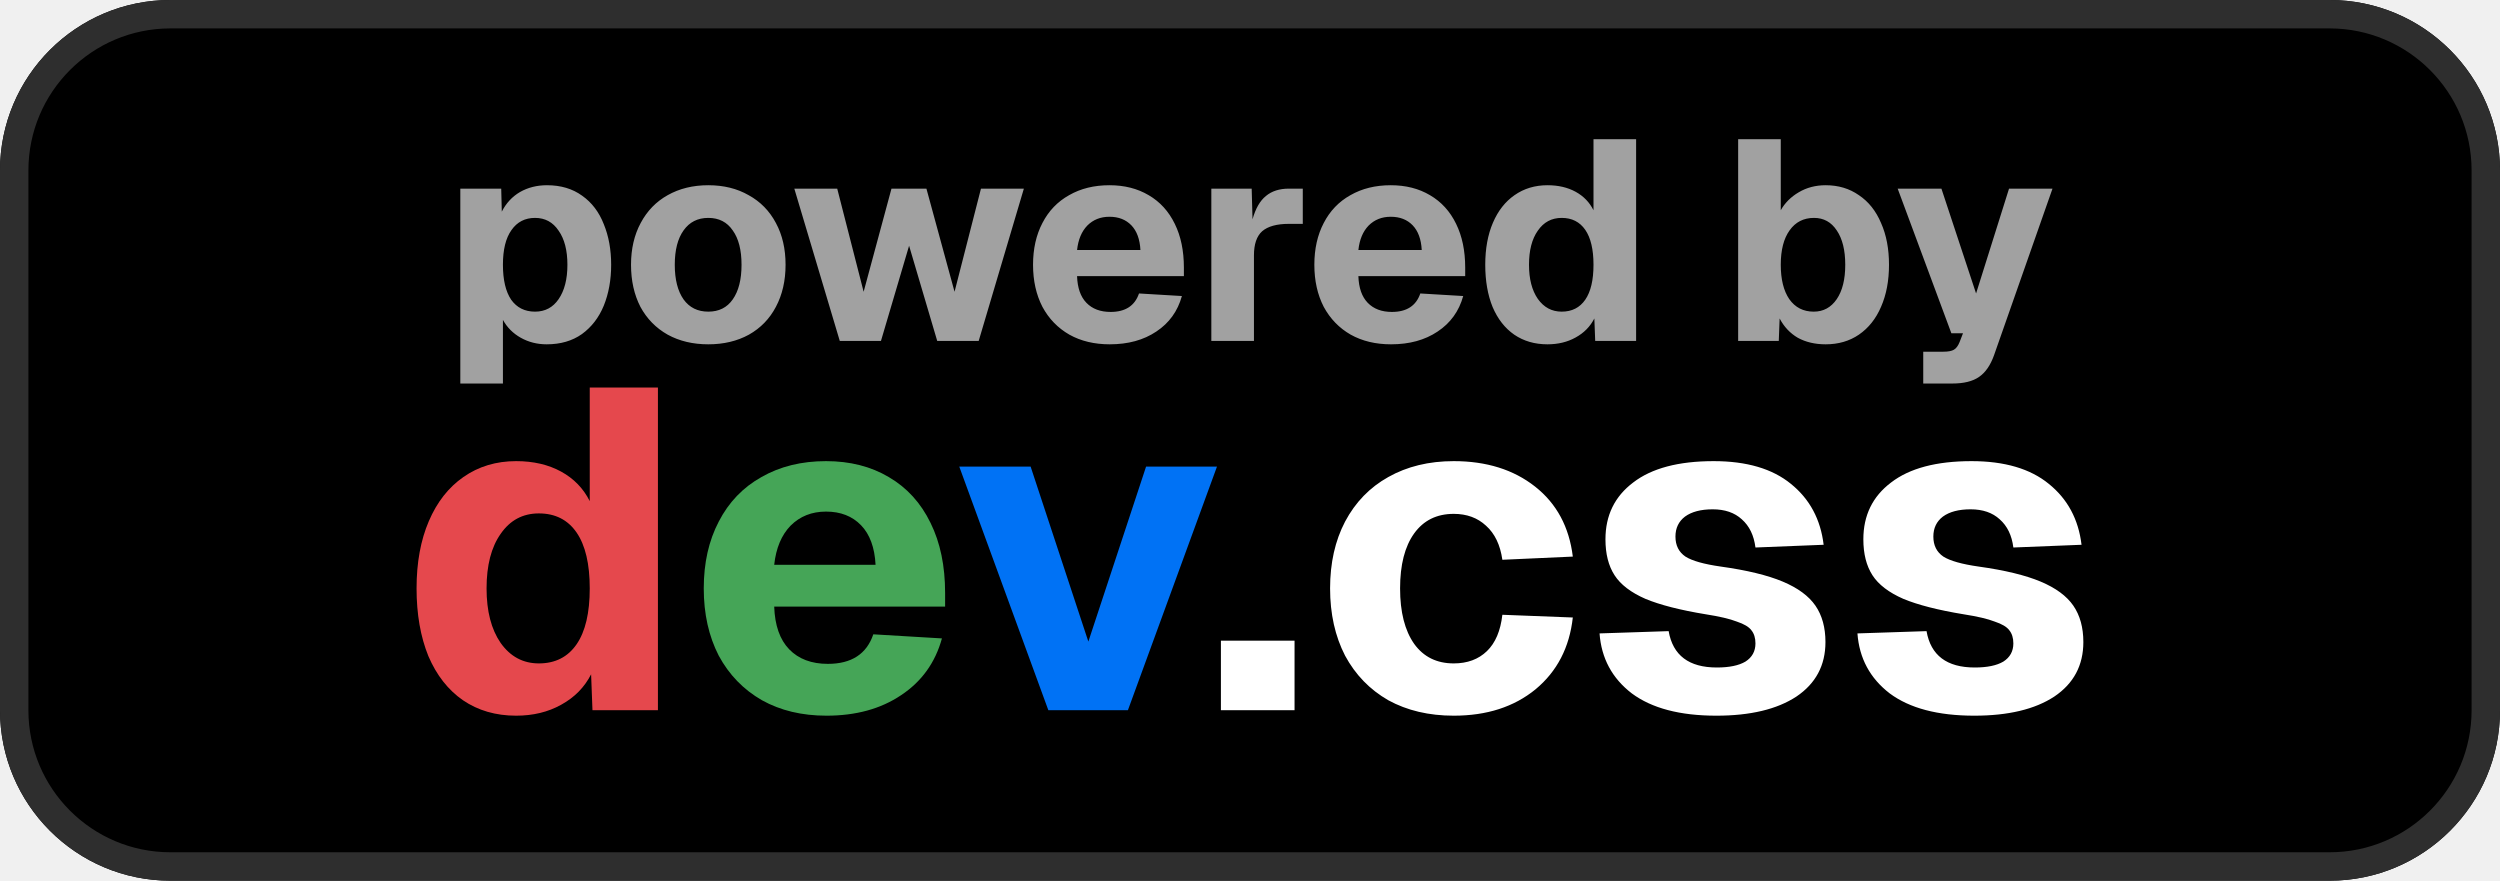
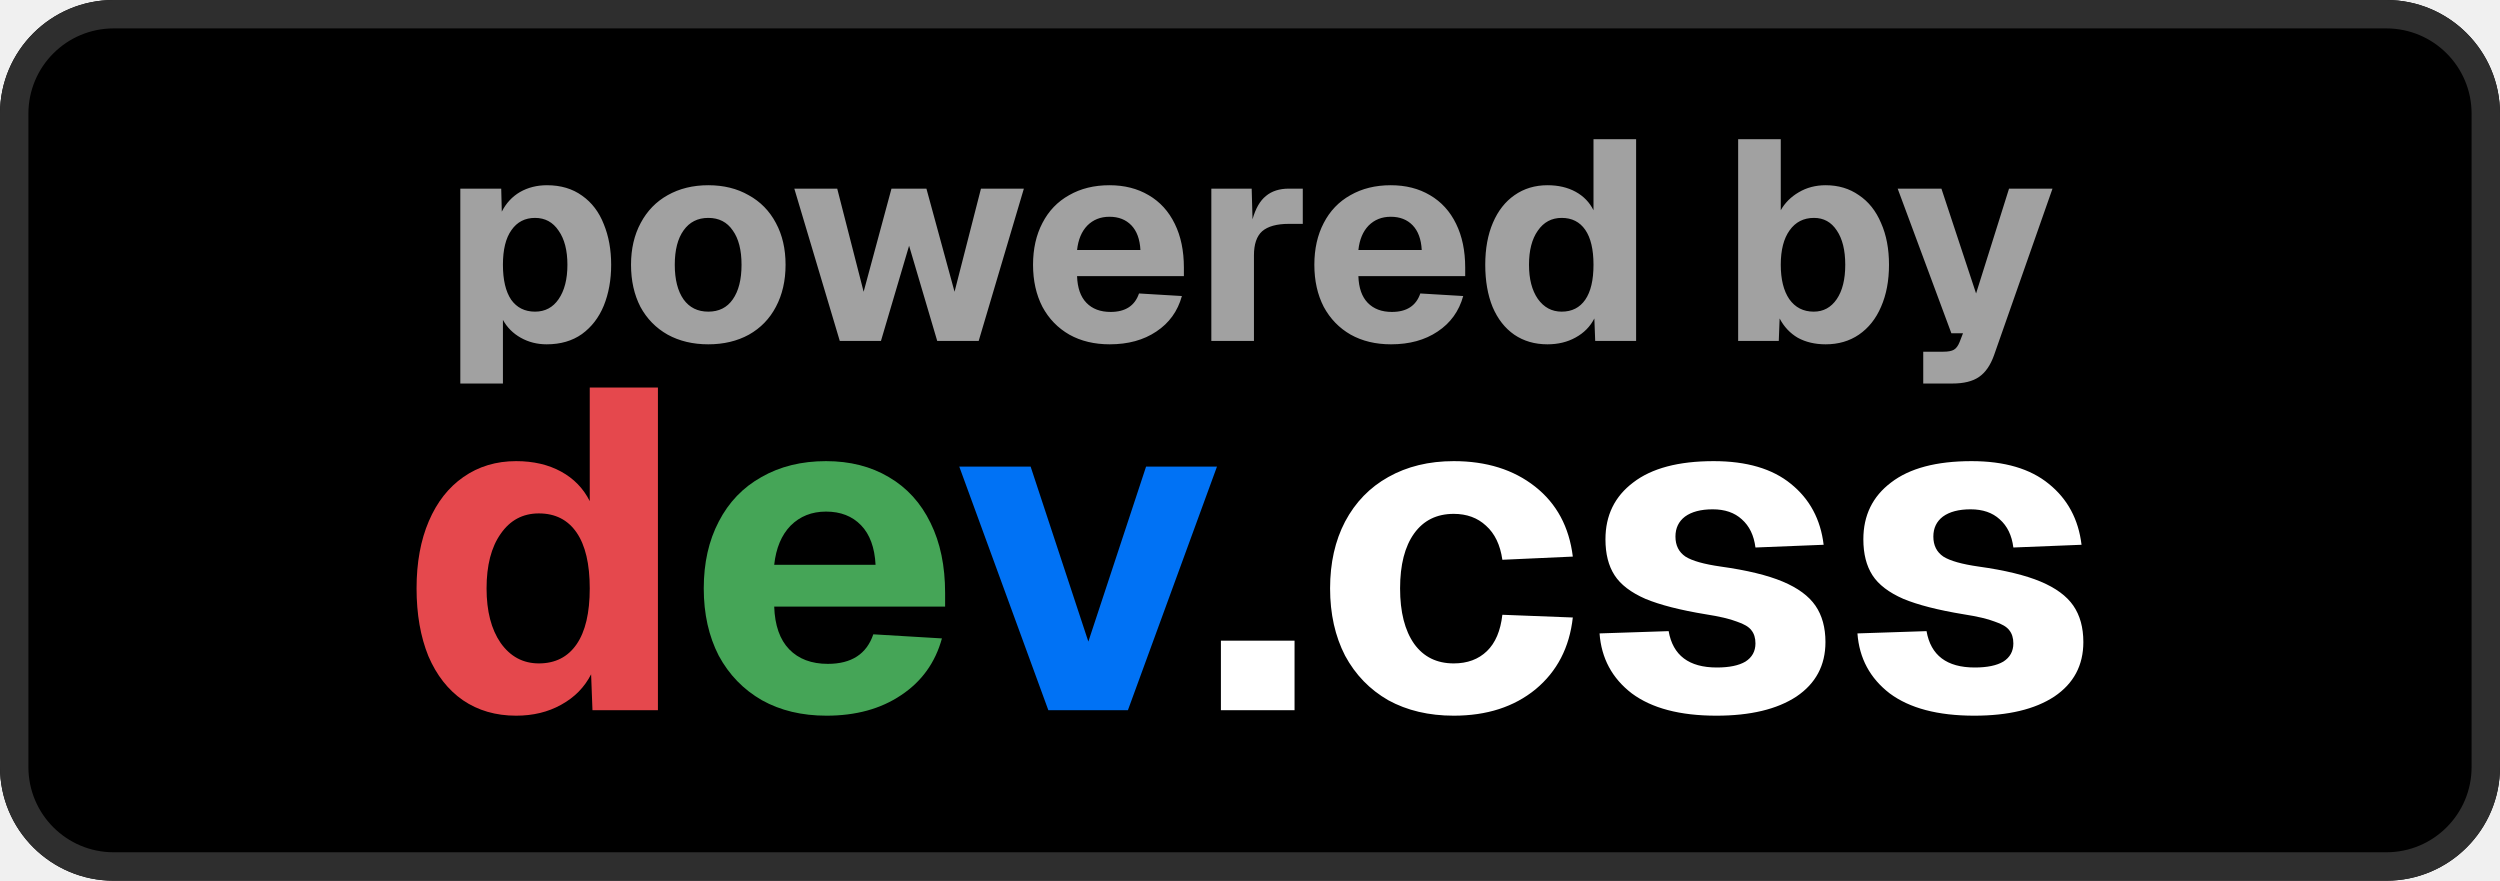
<svg xmlns="http://www.w3.org/2000/svg" width="88" height="31" viewBox="0 0 88 31" fill="none">
  <g clip-path="url(#clip0_19_2)">
-     <rect width="88" height="31" rx="6" fill="black" />
+     <rect width="88" height="31" rx="4" fill="black" />
    <path d="M16.203 6.64H17.643L17.663 7.45C17.816 7.15 18.03 6.92 18.303 6.76C18.583 6.6 18.9 6.52 19.253 6.52C19.74 6.52 20.153 6.643 20.493 6.89C20.833 7.13 21.086 7.463 21.253 7.89C21.426 8.31 21.513 8.787 21.513 9.32C21.513 9.853 21.426 10.333 21.253 10.76C21.08 11.18 20.823 11.513 20.483 11.76C20.143 12 19.73 12.12 19.243 12.12C18.91 12.12 18.606 12.043 18.333 11.89C18.06 11.737 17.85 11.527 17.703 11.26V13.5H16.203V6.64ZM18.833 10.97C19.186 10.97 19.463 10.823 19.663 10.53C19.87 10.23 19.973 9.827 19.973 9.32C19.973 8.813 19.87 8.413 19.663 8.12C19.463 7.82 19.186 7.67 18.833 7.67C18.48 7.67 18.203 7.813 18.003 8.1C17.803 8.38 17.703 8.787 17.703 9.32C17.703 9.853 17.8 10.263 17.993 10.55C18.193 10.83 18.473 10.97 18.833 10.97ZM24.932 12.12C24.392 12.12 23.916 12.007 23.502 11.78C23.089 11.547 22.769 11.22 22.542 10.8C22.322 10.373 22.212 9.88 22.212 9.32C22.212 8.76 22.326 8.27 22.552 7.85C22.779 7.423 23.096 7.097 23.502 6.87C23.916 6.637 24.392 6.52 24.932 6.52C25.472 6.52 25.946 6.637 26.352 6.87C26.766 7.097 27.086 7.423 27.312 7.85C27.539 8.27 27.652 8.76 27.652 9.32C27.652 9.88 27.539 10.373 27.312 10.8C27.092 11.22 26.776 11.547 26.362 11.78C25.949 12.007 25.472 12.12 24.932 12.12ZM24.932 10.97C25.306 10.97 25.592 10.827 25.792 10.54C25.999 10.247 26.102 9.84 26.102 9.32C26.102 8.8 25.999 8.397 25.792 8.11C25.592 7.817 25.306 7.67 24.932 7.67C24.559 7.67 24.269 7.817 24.062 8.11C23.856 8.397 23.752 8.8 23.752 9.32C23.752 9.84 23.856 10.247 24.062 10.54C24.269 10.827 24.559 10.97 24.932 10.97ZM27.96 6.64H29.47L30.4 10.27L31.38 6.64H32.61L33.6 10.27L34.53 6.64H36.04L34.45 12H32.99L32 8.65L31.01 12H29.56L27.96 6.64ZM39.063 12.12C38.523 12.12 38.049 12.007 37.643 11.78C37.236 11.547 36.919 11.22 36.693 10.8C36.473 10.373 36.363 9.88 36.363 9.32C36.363 8.76 36.473 8.27 36.693 7.85C36.913 7.423 37.226 7.097 37.633 6.87C38.039 6.637 38.513 6.52 39.053 6.52C39.579 6.52 40.039 6.637 40.433 6.87C40.833 7.103 41.139 7.44 41.353 7.88C41.566 8.313 41.673 8.827 41.673 9.42V9.72H37.913C37.926 10.133 38.036 10.447 38.243 10.66C38.449 10.873 38.733 10.98 39.093 10.98C39.613 10.98 39.946 10.763 40.093 10.33L41.603 10.42C41.456 10.953 41.156 11.37 40.703 11.67C40.256 11.97 39.709 12.12 39.063 12.12ZM40.143 8.8C40.123 8.42 40.016 8.13 39.823 7.93C39.629 7.73 39.373 7.63 39.053 7.63C38.739 7.63 38.479 7.733 38.273 7.94C38.073 8.147 37.953 8.433 37.913 8.8H40.143ZM42.639 6.64H44.059L44.089 7.72C44.195 7.34 44.352 7.067 44.559 6.9C44.765 6.727 45.035 6.64 45.368 6.64H45.858V7.88H45.368C44.942 7.88 44.629 7.967 44.428 8.14C44.235 8.313 44.139 8.597 44.139 8.99V12H42.639V6.64ZM48.965 12.12C48.425 12.12 47.952 12.007 47.545 11.78C47.138 11.547 46.822 11.22 46.595 10.8C46.375 10.373 46.265 9.88 46.265 9.32C46.265 8.76 46.375 8.27 46.595 7.85C46.815 7.423 47.128 7.097 47.535 6.87C47.942 6.637 48.415 6.52 48.955 6.52C49.482 6.52 49.942 6.637 50.335 6.87C50.735 7.103 51.042 7.44 51.255 7.88C51.468 8.313 51.575 8.827 51.575 9.42V9.72H47.815C47.828 10.133 47.938 10.447 48.145 10.66C48.352 10.873 48.635 10.98 48.995 10.98C49.515 10.98 49.848 10.763 49.995 10.33L51.505 10.42C51.358 10.953 51.058 11.37 50.605 11.67C50.158 11.97 49.612 12.12 48.965 12.12ZM50.045 8.8C50.025 8.42 49.918 8.13 49.725 7.93C49.532 7.73 49.275 7.63 48.955 7.63C48.642 7.63 48.382 7.733 48.175 7.94C47.975 8.147 47.855 8.433 47.815 8.8H50.045ZM54.471 12.12C54.024 12.12 53.634 12.007 53.301 11.78C52.974 11.553 52.721 11.23 52.541 10.81C52.367 10.383 52.281 9.887 52.281 9.32C52.281 8.753 52.371 8.26 52.551 7.84C52.731 7.42 52.984 7.097 53.311 6.87C53.644 6.637 54.031 6.52 54.471 6.52C54.851 6.52 55.181 6.597 55.461 6.75C55.741 6.903 55.951 7.12 56.091 7.4V4.9H57.591V12H56.151L56.121 11.21C55.974 11.497 55.754 11.72 55.461 11.88C55.174 12.04 54.844 12.12 54.471 12.12ZM54.971 10.97C55.331 10.97 55.607 10.83 55.801 10.55C55.994 10.27 56.091 9.86 56.091 9.32C56.091 8.78 55.994 8.37 55.801 8.09C55.607 7.81 55.331 7.67 54.971 7.67C54.617 7.67 54.337 7.82 54.131 8.12C53.924 8.413 53.821 8.813 53.821 9.32C53.821 9.82 53.924 10.22 54.131 10.52C54.344 10.82 54.624 10.97 54.971 10.97ZM64.263 12.12C63.89 12.12 63.563 12.043 63.283 11.89C63.01 11.73 62.797 11.503 62.643 11.21L62.613 12H61.183V4.9H62.683V7.4C62.83 7.14 63.04 6.93 63.313 6.77C63.593 6.603 63.91 6.52 64.263 6.52C64.71 6.52 65.1 6.637 65.433 6.87C65.773 7.097 66.033 7.423 66.213 7.85C66.4 8.27 66.493 8.76 66.493 9.32C66.493 9.88 66.4 10.373 66.213 10.8C66.033 11.22 65.773 11.547 65.433 11.78C65.1 12.007 64.71 12.12 64.263 12.12ZM63.843 10.97C64.183 10.97 64.453 10.823 64.653 10.53C64.853 10.237 64.953 9.833 64.953 9.32C64.953 8.807 64.853 8.403 64.653 8.11C64.46 7.817 64.193 7.67 63.853 7.67C63.487 7.67 63.2 7.817 62.993 8.11C62.787 8.397 62.683 8.8 62.683 9.32C62.683 9.833 62.783 10.237 62.983 10.53C63.19 10.823 63.477 10.97 63.843 10.97ZM67.698 12.38H68.408C68.575 12.38 68.698 12.357 68.778 12.31C68.858 12.263 68.925 12.173 68.978 12.04L69.098 11.73H68.688L66.798 6.64H68.338L69.558 10.33L70.718 6.64H72.248L70.188 12.51C70.061 12.863 69.885 13.117 69.658 13.27C69.438 13.423 69.125 13.5 68.718 13.5H67.698V12.38Z" fill="#A1A1A1" />
    <path d="M18.167 25.192C17.452 25.192 16.828 25.011 16.295 24.648C15.772 24.285 15.367 23.768 15.079 23.096C14.802 22.413 14.663 21.619 14.663 20.712C14.663 19.805 14.807 19.016 15.095 18.344C15.383 17.672 15.788 17.155 16.311 16.792C16.844 16.419 17.463 16.232 18.167 16.232C18.775 16.232 19.303 16.355 19.751 16.6C20.199 16.845 20.535 17.192 20.759 17.64V13.64H23.159V25H20.855L20.807 23.736C20.572 24.195 20.22 24.552 19.751 24.808C19.292 25.064 18.764 25.192 18.167 25.192ZM18.967 23.352C19.543 23.352 19.986 23.128 20.295 22.68C20.604 22.232 20.759 21.576 20.759 20.712C20.759 19.848 20.604 19.192 20.295 18.744C19.986 18.296 19.543 18.072 18.967 18.072C18.402 18.072 17.954 18.312 17.623 18.792C17.292 19.261 17.127 19.901 17.127 20.712C17.127 21.512 17.292 22.152 17.623 22.632C17.964 23.112 18.412 23.352 18.967 23.352Z" fill="#E5484D" />
    <path d="M29.092 25.192C28.228 25.192 27.471 25.011 26.82 24.648C26.17 24.275 25.663 23.752 25.3 23.08C24.948 22.397 24.772 21.608 24.772 20.712C24.772 19.816 24.948 19.032 25.3 18.36C25.652 17.677 26.154 17.155 26.804 16.792C27.455 16.419 28.212 16.232 29.076 16.232C29.919 16.232 30.655 16.419 31.284 16.792C31.924 17.165 32.415 17.704 32.756 18.408C33.098 19.101 33.268 19.923 33.268 20.872V21.352H27.252C27.274 22.013 27.45 22.515 27.78 22.856C28.111 23.197 28.564 23.368 29.14 23.368C29.972 23.368 30.506 23.021 30.74 22.328L33.156 22.472C32.922 23.325 32.442 23.992 31.716 24.472C31.002 24.952 30.127 25.192 29.092 25.192ZM30.82 19.88C30.788 19.272 30.618 18.808 30.308 18.488C29.999 18.168 29.588 18.008 29.076 18.008C28.575 18.008 28.159 18.173 27.828 18.504C27.508 18.835 27.316 19.293 27.252 19.88H30.82Z" fill="#45A557" />
    <path d="M33.766 16.424H36.278L38.31 22.584L40.342 16.424H42.838L39.702 25H36.902L33.766 16.424Z" fill="#0072F5" />
    <path d="M42.976 22.552H45.568V25H42.976V22.552ZM51.171 25.192C50.297 25.192 49.529 25.011 48.867 24.648C48.217 24.275 47.71 23.752 47.347 23.08C46.995 22.397 46.819 21.608 46.819 20.712C46.819 19.816 46.995 19.032 47.347 18.36C47.71 17.677 48.217 17.155 48.867 16.792C49.529 16.419 50.297 16.232 51.171 16.232C52.323 16.232 53.278 16.531 54.035 17.128C54.793 17.725 55.235 18.547 55.363 19.592L52.883 19.704C52.809 19.181 52.617 18.781 52.307 18.504C52.009 18.227 51.63 18.088 51.171 18.088C50.574 18.088 50.11 18.317 49.779 18.776C49.449 19.235 49.283 19.88 49.283 20.712C49.283 21.544 49.449 22.195 49.779 22.664C50.11 23.123 50.574 23.352 51.171 23.352C51.651 23.352 52.041 23.208 52.339 22.92C52.638 22.632 52.819 22.205 52.883 21.64L55.363 21.736C55.246 22.792 54.809 23.635 54.051 24.264C53.294 24.883 52.334 25.192 51.171 25.192ZM60.416 25.192C59.136 25.192 58.144 24.931 57.44 24.408C56.746 23.875 56.368 23.171 56.304 22.296L58.736 22.216C58.885 23.069 59.45 23.496 60.432 23.496C60.869 23.496 61.205 23.427 61.44 23.288C61.674 23.139 61.792 22.925 61.792 22.648C61.792 22.456 61.744 22.301 61.648 22.184C61.562 22.067 61.392 21.965 61.136 21.88C60.89 21.784 60.528 21.699 60.048 21.624C59.141 21.475 58.432 21.293 57.92 21.08C57.408 20.856 57.045 20.579 56.832 20.248C56.618 19.917 56.512 19.496 56.512 18.984C56.512 18.141 56.837 17.475 57.488 16.984C58.138 16.483 59.082 16.232 60.32 16.232C61.482 16.232 62.389 16.499 63.04 17.032C63.701 17.565 64.085 18.28 64.192 19.176L61.792 19.272C61.738 18.845 61.578 18.515 61.312 18.28C61.056 18.045 60.714 17.928 60.288 17.928C59.872 17.928 59.546 18.013 59.312 18.184C59.088 18.355 58.976 18.589 58.976 18.888C58.976 19.197 59.093 19.432 59.328 19.592C59.562 19.741 59.978 19.859 60.576 19.944C61.493 20.072 62.218 20.248 62.752 20.472C63.285 20.696 63.669 20.979 63.904 21.32C64.138 21.661 64.256 22.088 64.256 22.6C64.256 23.421 63.914 24.061 63.232 24.52C62.549 24.968 61.61 25.192 60.416 25.192ZM69.494 25.192C68.214 25.192 67.222 24.931 66.518 24.408C65.825 23.875 65.446 23.171 65.382 22.296L67.814 22.216C67.963 23.069 68.528 23.496 69.51 23.496C69.947 23.496 70.283 23.427 70.518 23.288C70.752 23.139 70.87 22.925 70.87 22.648C70.87 22.456 70.822 22.301 70.726 22.184C70.641 22.067 70.47 21.965 70.214 21.88C69.969 21.784 69.606 21.699 69.126 21.624C68.219 21.475 67.51 21.293 66.998 21.08C66.486 20.856 66.123 20.579 65.91 20.248C65.697 19.917 65.59 19.496 65.59 18.984C65.59 18.141 65.915 17.475 66.566 16.984C67.216 16.483 68.16 16.232 69.398 16.232C70.561 16.232 71.467 16.499 72.118 17.032C72.779 17.565 73.163 18.28 73.27 19.176L70.87 19.272C70.817 18.845 70.656 18.515 70.39 18.28C70.134 18.045 69.793 17.928 69.366 17.928C68.95 17.928 68.624 18.013 68.39 18.184C68.166 18.355 68.054 18.589 68.054 18.888C68.054 19.197 68.171 19.432 68.406 19.592C68.641 19.741 69.056 19.859 69.654 19.944C70.571 20.072 71.296 20.248 71.83 20.472C72.363 20.696 72.747 20.979 72.982 21.32C73.216 21.661 73.334 22.088 73.334 22.6C73.334 23.421 72.993 24.061 72.31 24.52C71.627 24.968 70.689 25.192 69.494 25.192Z" fill="white" />
  </g>
-   <rect x="0.5" y="0.5" width="87" height="30" rx="5.5" stroke="#2E2E2E" stroke-linejoin="round" />
+   <rect x="0.5" y="0.5" width="87" height="30" rx="3.5" stroke="#2E2E2E" stroke-linejoin="round" />
  <defs>
    <clipPath id="clip0_19_2">
-       <rect width="88" height="31" rx="6" fill="white" />
+       <rect width="88" height="31" rx="4" fill="white" />
    </clipPath>
  </defs>
</svg>
